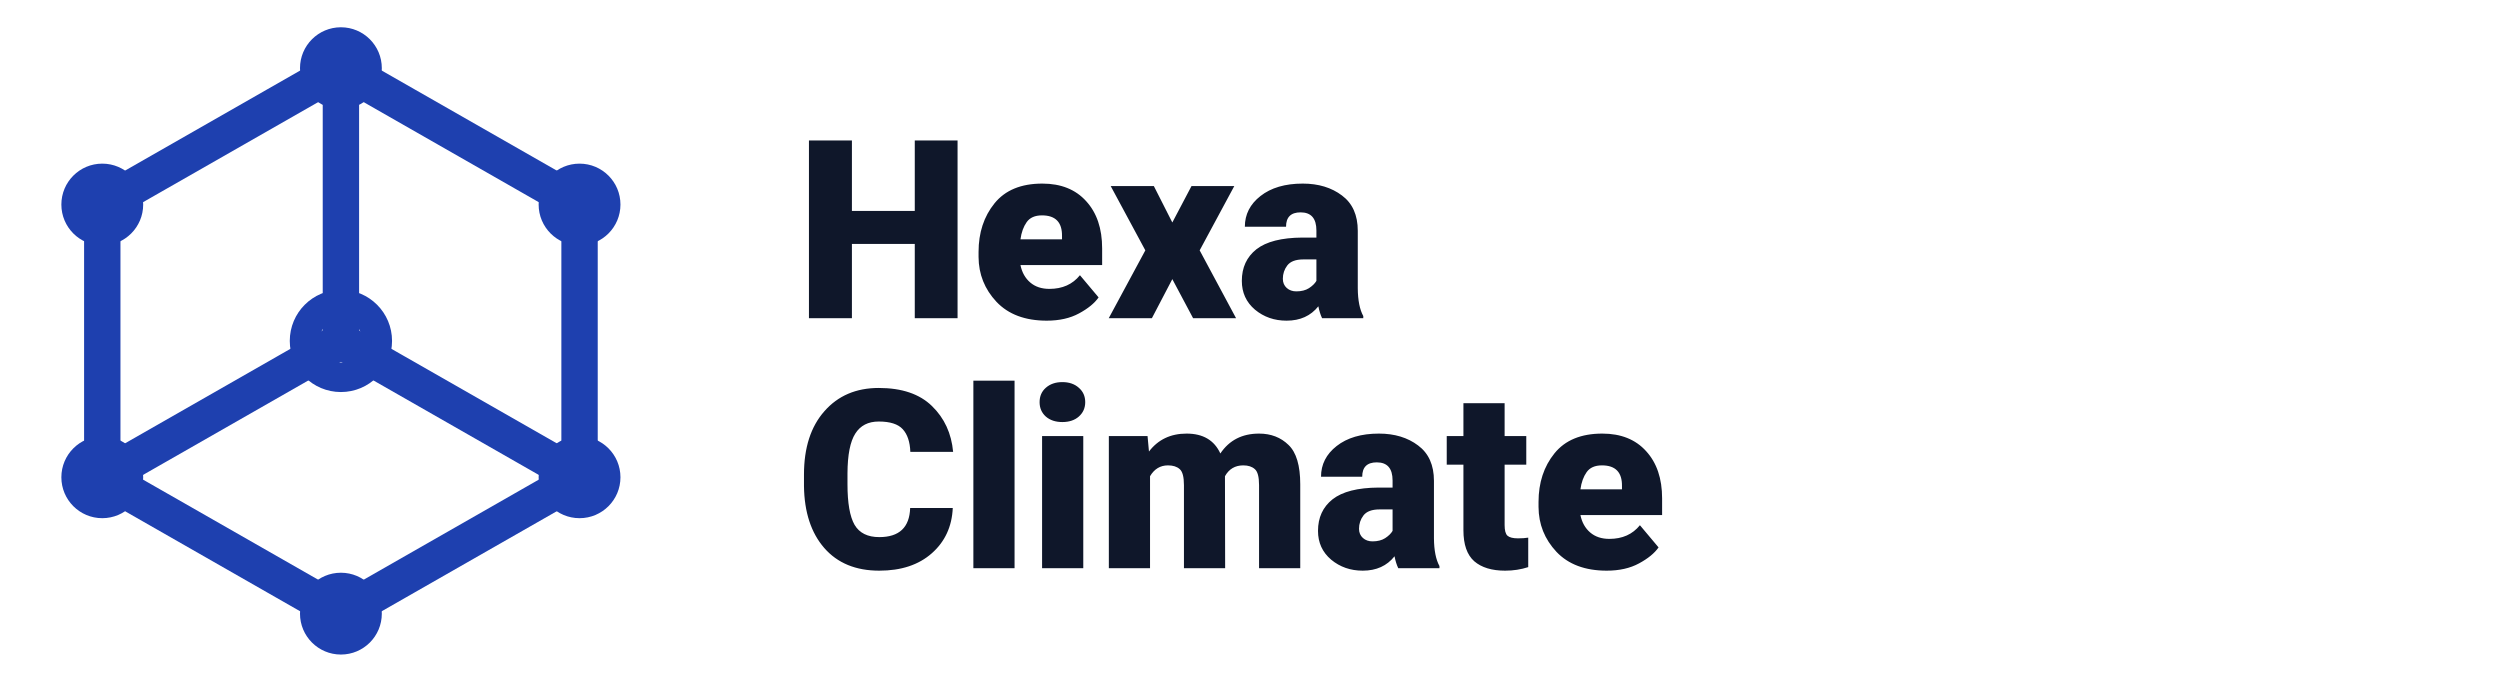
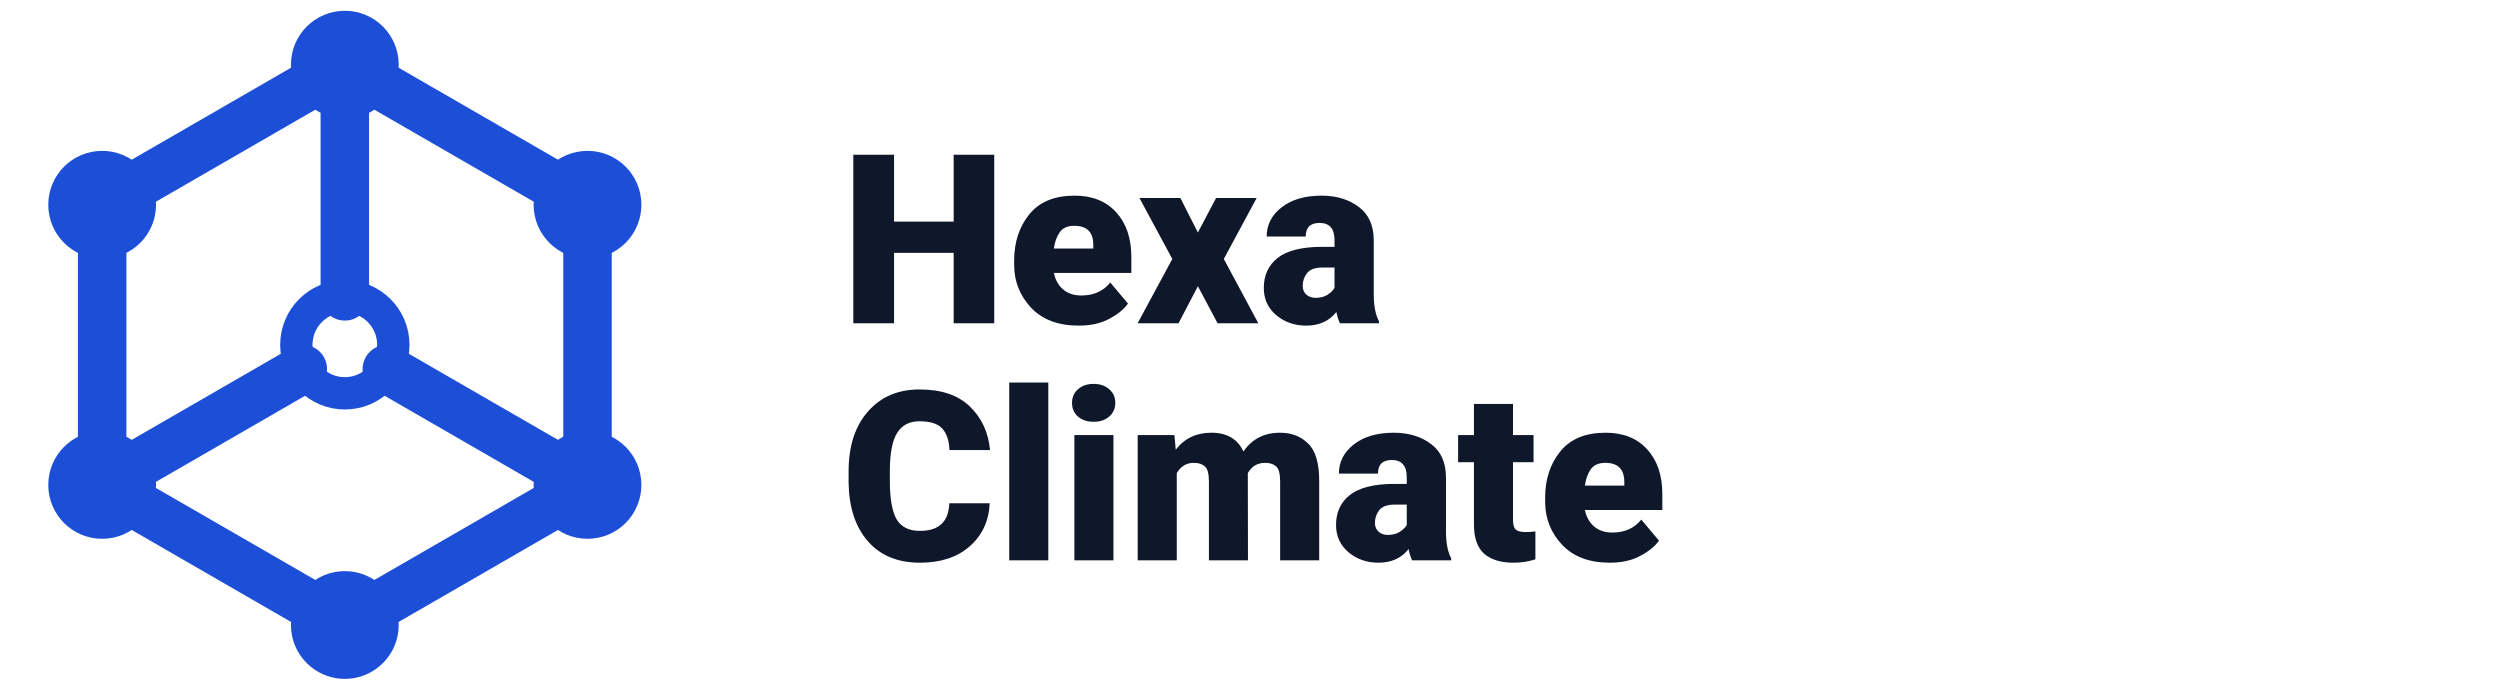
- <svg xmlns="http://www.w3.org/2000/svg" width="220" height="60" viewBox="0 0 220 60" role="img" aria-label="Hexa Climate">
-   <g stroke="#1e40af" stroke-width="3.2" stroke-linecap="round" stroke-linejoin="round" fill="none">
-     <polygon points="30,6 51,18 51,42 30,54 9,42 9,18" />
-     <line x1="30" y1="6" x2="30" y2="30" />
-     <line x1="9" y1="42" x2="30" y2="30" />
-     <line x1="51" y1="42" x2="30" y2="30" />
-     <circle cx="30" cy="30" r="3.2" stroke-width="2.6" />
+ <svg xmlns="http://www.w3.org/2000/svg" width="232" height="64" viewBox="0 0 232 64" role="img" aria-label="Hexa Climate">
+   <g stroke="#1d4ed8" stroke-width="4.5" stroke-linecap="round" stroke-linejoin="round" fill="none">
+     <polygon points="32,6 54.52,19 54.52,45 32,58 9.48,45 9.48,19" />
+     <line x1="32" y1="6" x2="32" y2="27.5" />
+     <line x1="9.48" y1="45" x2="28.10" y2="34.25" />
+     <line x1="54.52" y1="45" x2="35.90" y2="34.25" />
+     <circle cx="32" cy="32" r="4.5" stroke-width="3" />
  </g>
-   <g fill="#1e40af">
-     <circle cx="30" cy="6" r="3.6" />
-     <circle cx="51" cy="18" r="3.6" />
-     <circle cx="51" cy="42" r="3.6" />
-     <circle cx="30" cy="54" r="3.6" />
-     <circle cx="9" cy="42" r="3.6" />
-     <circle cx="9" cy="18" r="3.6" />
+   <g fill="#1d4ed8">
+     <circle cx="32" cy="6" r="5" />
+     <circle cx="54.52" cy="19" r="5" />
+     <circle cx="54.52" cy="45" r="5" />
+     <circle cx="32" cy="58" r="5" />
+     <circle cx="9.48" cy="45" r="5" />
+     <circle cx="9.48" cy="19" r="5" />
  </g>
  <g font-family="-apple-system, 'Segoe UI', Roboto, Helvetica, Arial, sans-serif" font-weight="800" fill="#0f172a">
-     <text x="70" y="28" font-size="22">Hexa</text>
-     <text x="70" y="50" font-size="22">Climate</text>
+     <text x="78" y="30" font-size="22">Hexa</text>
+     <text x="78" y="52" font-size="22">Climate</text>
  </g>
</svg>
